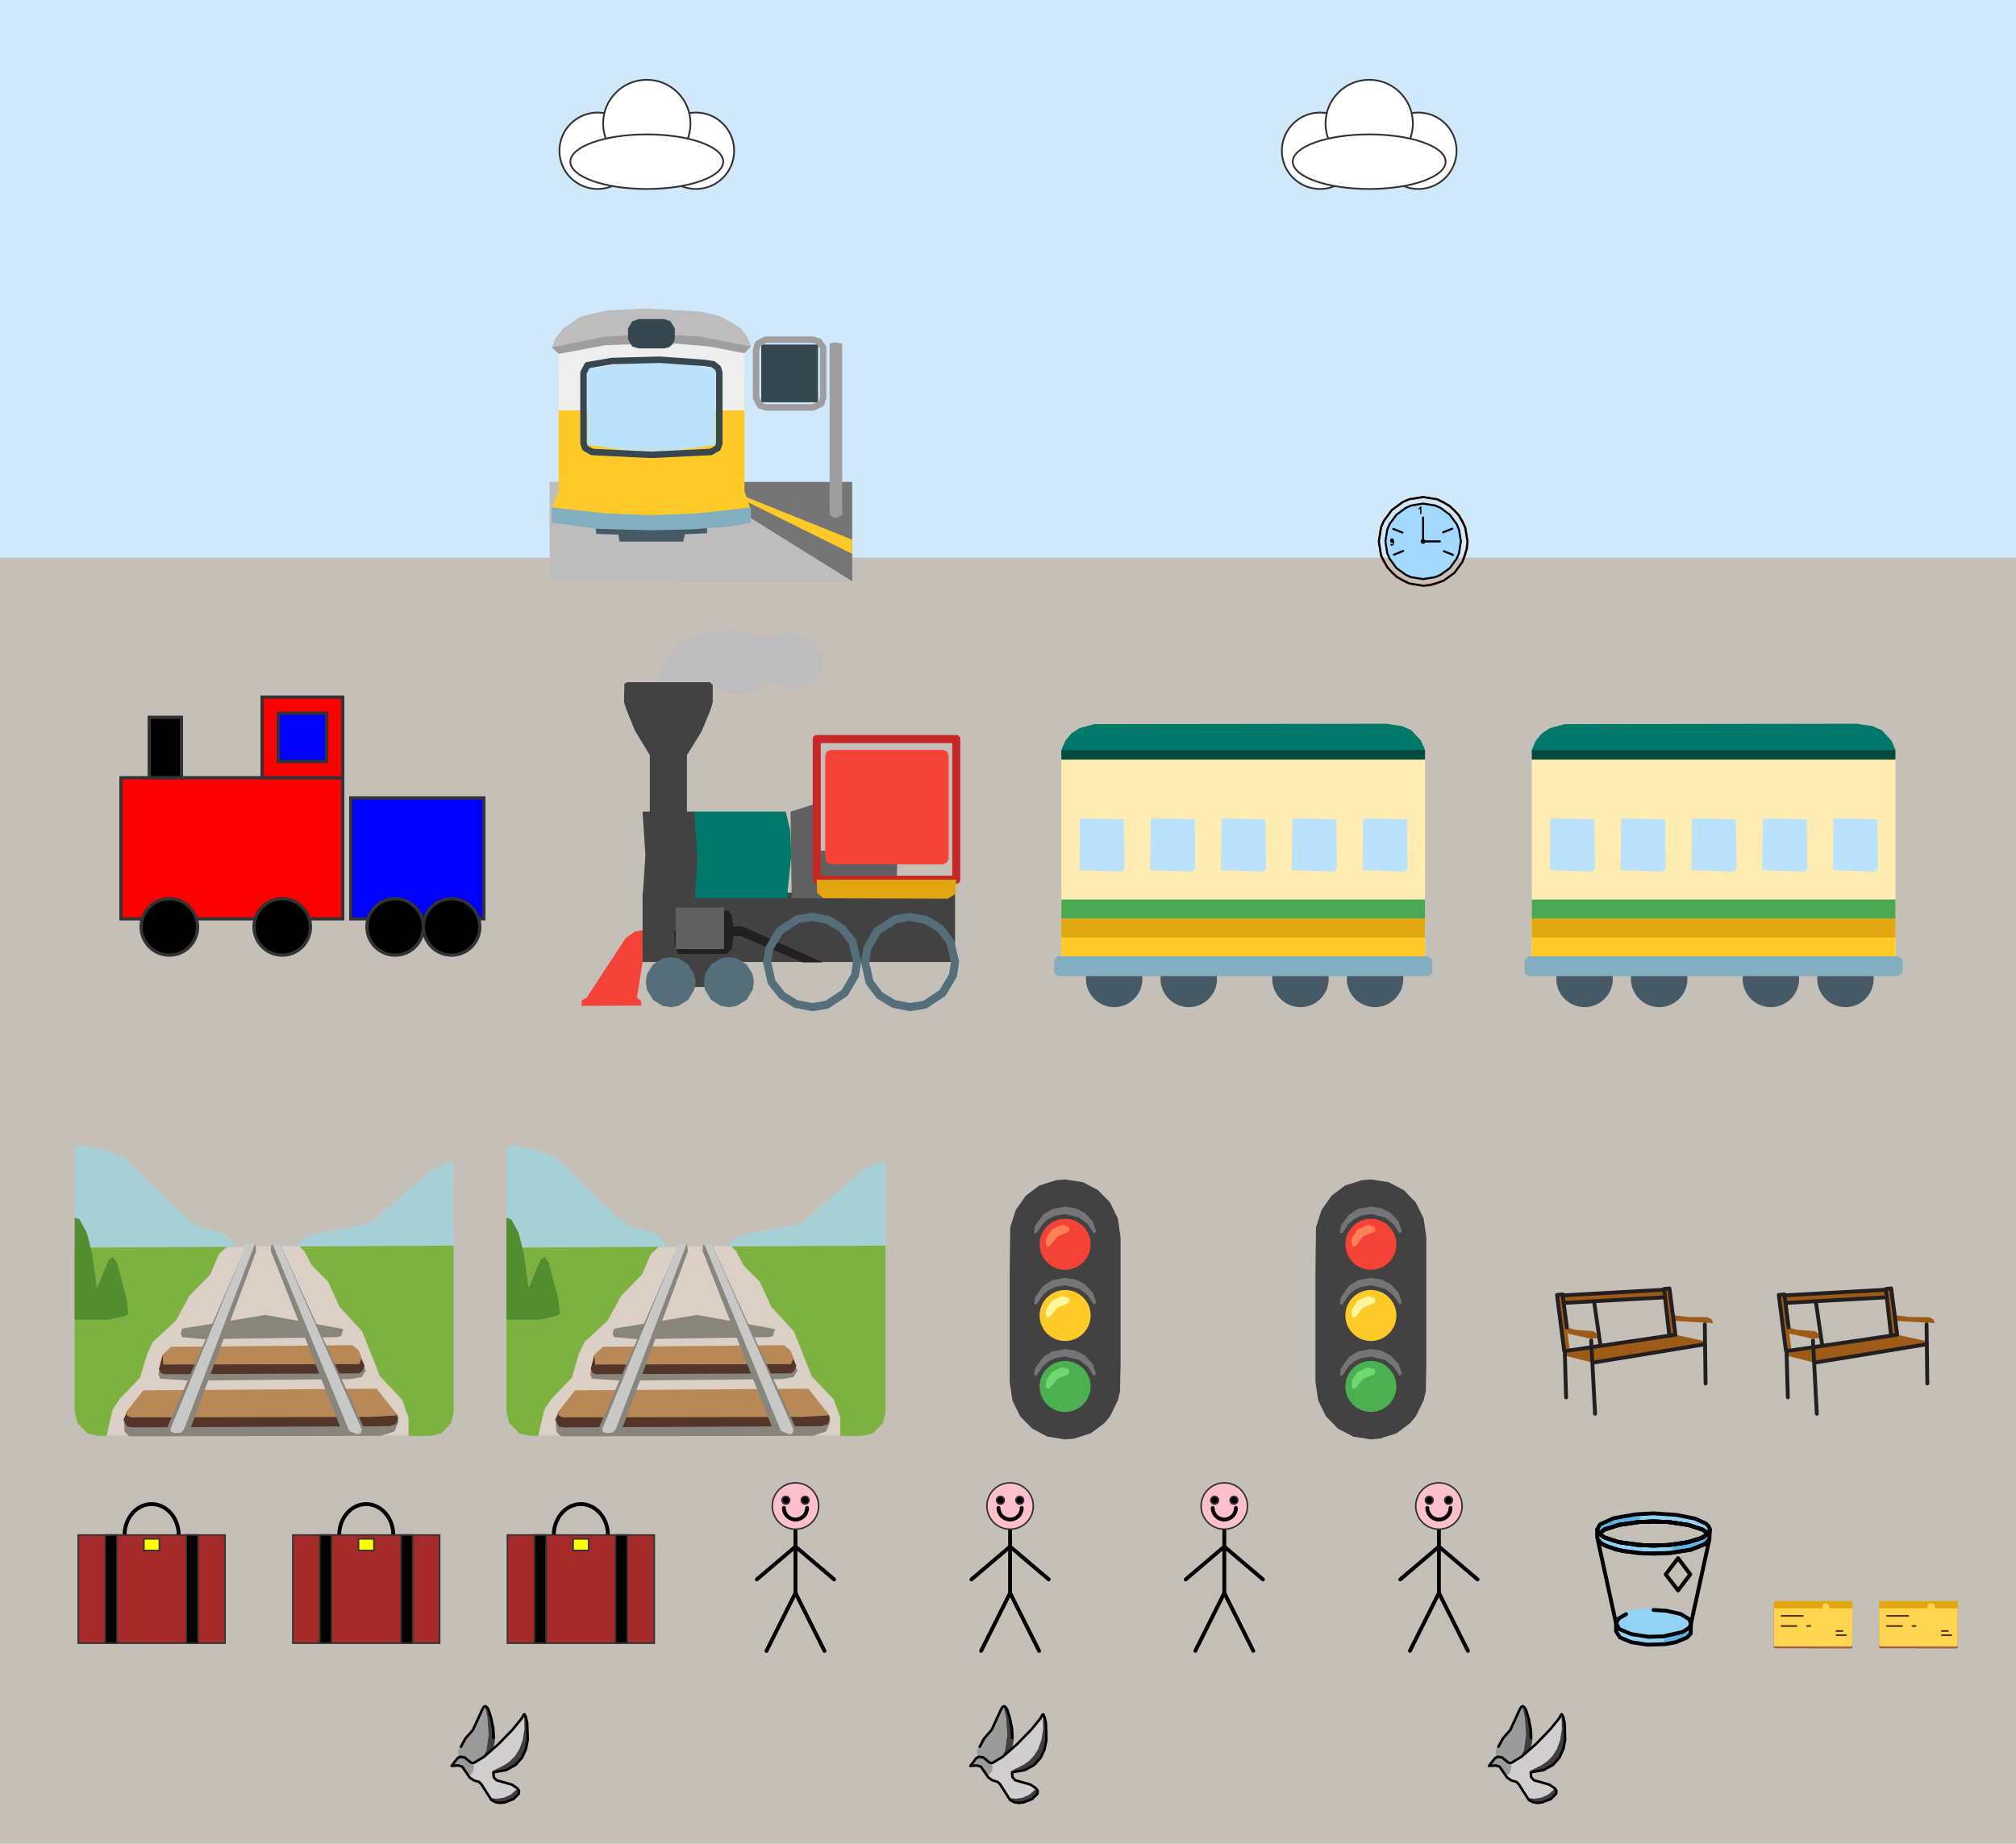
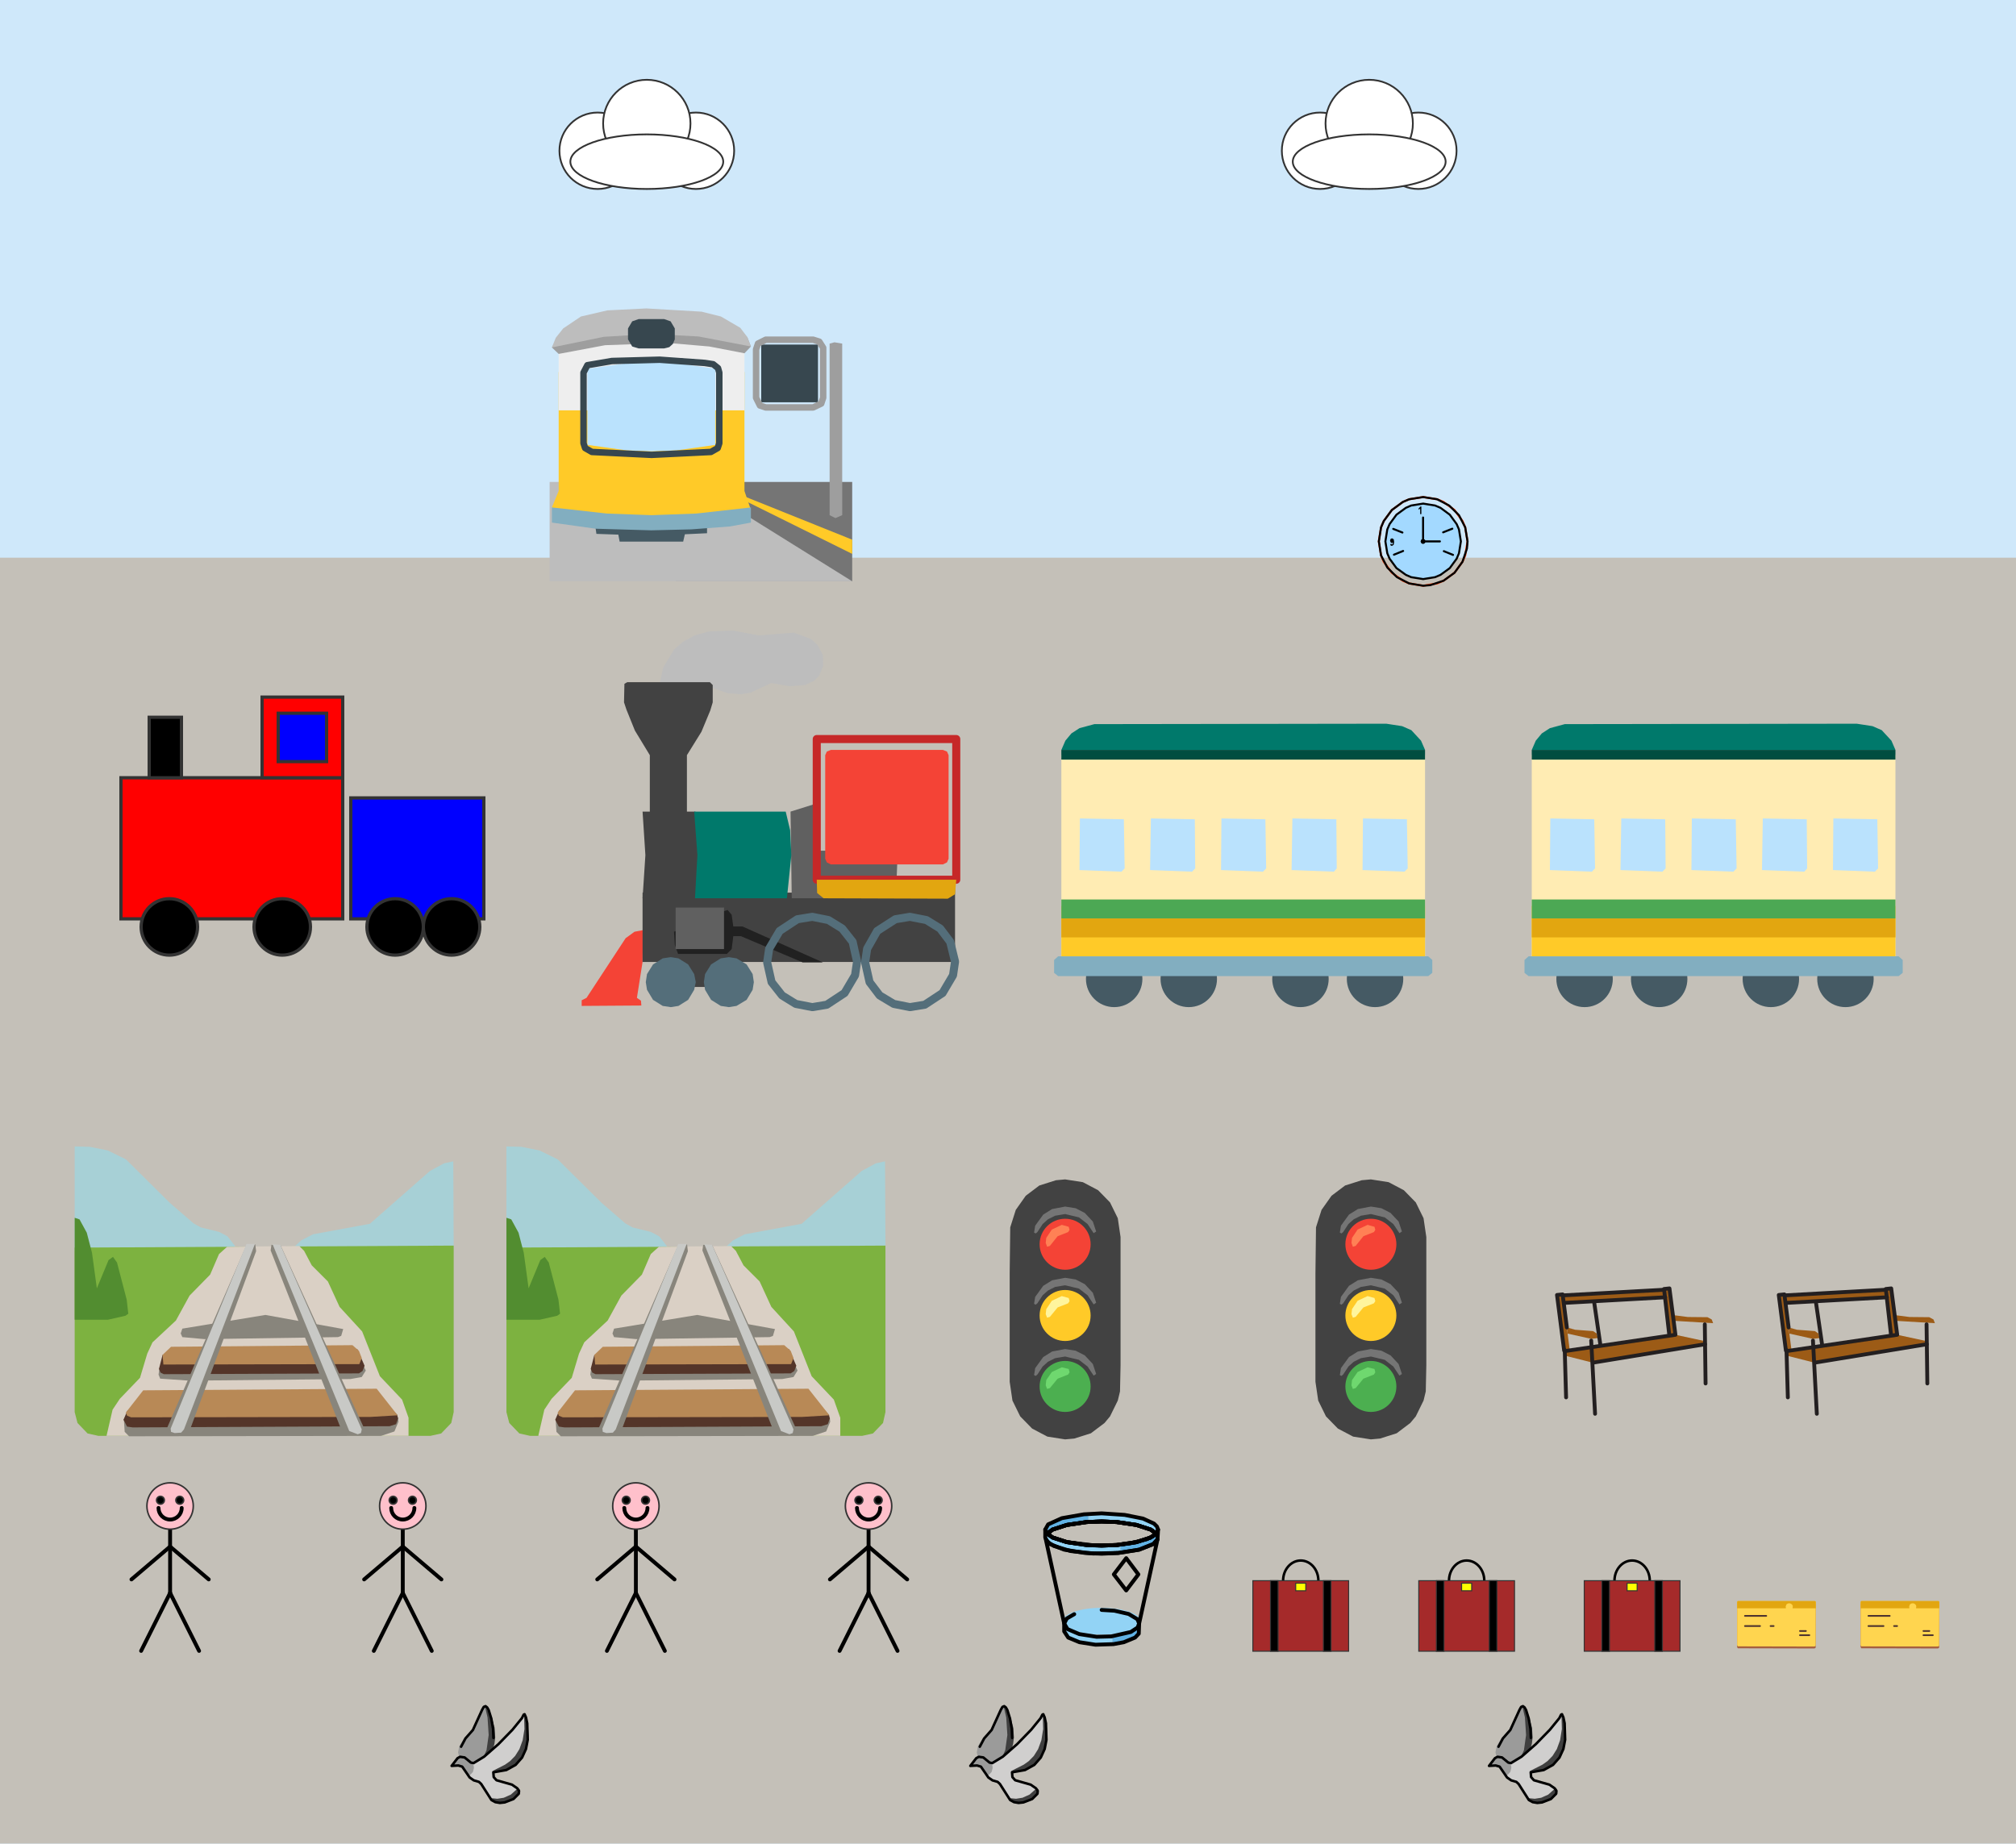
<svg xmlns="http://www.w3.org/2000/svg" viewBox="0 0 480 439" width="480" height="439">
  <rect width="480" height="439" fill="#cfe8fa" />
  <rect y="132.8" width="480" height="306.2" fill="#c4c0b8" />
  <defs>
    <symbol id="o-cloud" viewBox="0 0 100 100">
      <ellipse cx="27.5" cy="57.5" rx="17.5" ry="17.5" fill="white" stroke="#333" stroke-width="0.8" />
      <ellipse cx="72.5" cy="57.5" rx="17.5" ry="17.5" fill="white" stroke="#333" stroke-width="0.8" />
      <ellipse cx="50" cy="45" rx="20" ry="20" fill="white" stroke="#333" stroke-width="0.8" />
      <ellipse cx="50" cy="62.5" rx="35" ry="12.5" fill="white" stroke="#333" stroke-width="0.8" />
    </symbol>
    <symbol id="o-station" viewBox="0 0 100 100">
      <rect x="41.4" y="66.1" width="54.7" height="30.8" fill="#757575" />
      <polygon points="96.1,96.9 2.3,96.9 2.3,66.1 46.7,66.1" fill="#BDBDBD" />
      <polygon points="96.1,88.4 60.8,70.9 60.5,69.7 96.1,84" fill="#FFCA28" />
      <rect x="67.9" y="23.5" width="17.6" height="17.9" fill="#37474F" />
      <polyline points="84,22 69.3,22 66.9,23.2 66.3,25 66.3,40 67.5,42.4 69.3,43 84,43 86.5,41.8 87.1,40 87.1,24.5 85.9,22.6 84,22" fill="none" stroke="#9E9E9E" stroke-width="2" stroke-linecap="round" stroke-linejoin="round" />
      <polygon points="93,76.4 90.9,77.3 89.1,76.4 89.1,23.2 90.6,22.8 93,23.2" fill="#9E9E9E" />
      <polygon points="16.3,78.7 16.8,82.2 34.1,82.8 51.1,82 51.1,78.1" fill="#455A64" />
      <polygon points="21.8,72.9 46.4,72.9 43.7,84.6 24,84.6" fill="#455A64" />
      <polygon points="62.7,68.9 62.7,32.1 62.2,30.3 61.1,29 58.8,28.2 8.9,28.2 7.2,28.7 5.8,29.8 5.1,32.1 5.1,68.9 3,74 9.2,76.4 21.1,78.2 33.8,78.7 46.4,78.2 58.5,76.4 64.5,74.2" fill="#FFCA28" />
      <polygon points="5.1,24.4 5.1,43.9 62.7,43.9 62.7,24.8 35.1,19.2" fill="#EEEEEE" />
      <polygon points="3,24.4 5.1,26.4 19.5,23.7 39,23 51.8,24.1 62.7,26.2 64.7,24.1 63.6,21.3 61.4,18.9 55.5,16.3 45.6,15.4 20.2,15.4 14.4,15.9 9.8,17.4 5.2,20.7" fill="#9E9E9E" />
      <polygon points="3,24.4 19.1,21.1 33.8,20.2 48.5,21 64.7,24.1 63.6,21.2 61.4,18.3 55.4,14.8 49.4,13.3 32.3,12.3 20.2,12.9 12,14.8 6.5,18.5 4.2,21.4" fill="#BDBDBD" />
      <polygon points="64.7,78.7 58.2,79.9 46.2,80.8 33.8,81.1 16.6,80.6 3,78.7 3,74 20.1,75.9 33.9,76.4 47.7,75.9 64.7,74" fill="#82AEC0" />
      <polygon points="29.9,15.6 37.8,15.6 39.8,16.3 41.1,18.5 41.1,21.9 40.5,23.3 39.4,24.3 37.8,24.7 29.9,24.7 27.9,24.1 26.6,21.9 26.6,18.5 27.9,16.3" fill="#37474F" />
      <polygon points="14,31 26.1,29.3 33.9,29 41.7,29.3 53.7,31 53.7,54.6 41.7,56.3 33.9,56.6 26.1,56.3 14,54.6" fill="#BAE2FD" />
      <polyline points="33.9,57.7 15.4,56.8 13.3,55.6 12.8,54.1 12.8,32.2 14,29.9 21.6,28.6 36.4,28.2 50.4,29.2 53,29.6 54.5,30.8 54.9,32.2 54.9,54.1 54.4,55.6 52.3,56.8 33.9,57.7" fill="none" stroke="#37474F" stroke-width="2" stroke-linecap="round" stroke-linejoin="round" />
    </symbol>
    <symbol id="o-clock" viewBox="0 0 100 100">
      <polygon points="80.4,47.2 82.1,48.4 82.1,49.7 81.3,50.7 82.5,52.5 81.9,54.2 80.4,54.9 79.1,54.3 78.4,52.7 79.5,52.6 80.4,53.7 81.2,53 81,51.5 79.9,51.3 80.9,48.6 80,48.5 79.6,49.4 78.5,49.2 79.1,47.7" fill="#000000" />
      <polyline points="49.8,6.5 63.7,8.7 70,11.4 80.9,19.4 88.8,30.3 91.5,36.6 93.8,50.5 91.5,64.4 88.8,70.7 80.9,81.6 70,89.5 63.7,92.2 49.8,94.5 35.9,92.2 29.6,89.5 18.7,81.6 10.7,70.7 8,64.4 5.8,50.5 8,36.6 10.7,30.3 18.7,19.4 29.6,11.4 35.9,8.7 49.8,6.5" fill="none" stroke="#F73900" stroke-width="2" stroke-linecap="round" stroke-linejoin="round" />
      <polygon points="50.4,16.4 52.2,15.9 53.5,16.9 53.5,19.2 51.4,22.1 53.8,22.1 53.8,23.4 49.6,23.4 52.6,18.3 51.9,17.1 50.9,18.3 49.8,18.1" fill="#000000" />
      <polygon points="50.1,84.8 48.5,83.8 48,81 48.5,78.3 50.2,77.2 51.5,77.7 52,79 50.8,79.2 49.9,78.4 49.2,80.5 51.1,80.1 52.1,82.3 51.5,84.2" fill="#000000" />
      <polygon points="49.8,13 55.8,13.5 61.6,14.9 67,17.2 71.9,20.3 76.2,24 80,28.4 83,33.3 85.3,38.6 86.7,44.4 87.2,50.5 86.7,56.5 85.3,62.3 83,67.7 80,72.6 76.2,77 71.9,80.7 67,83.7 61.6,86 55.8,87.4 49.8,87.9 43.7,87.4 37.9,86 32.6,83.7 27.7,80.7 23.3,77 19.6,72.6 16.5,67.7 14.2,62.3 12.8,56.5 12.3,50.5 12.8,44.4 14.2,38.6 16.5,33.3 19.6,28.4 23.3,24 27.7,20.3 32.6,17.2 37.9,14.9 43.7,13.5" fill="#A3D9FF" />
      <polygon points="49.7,48 51.5,48.7 52.3,50.5 51.5,52.3 49.7,53.1 47.9,52.3 47.2,50.5 47.9,48.7" fill="#000000" />
      <polygon points="48,15.9 48,23.4 46.8,23.4 46.8,18 45.3,19.1 45.3,17.8 47.1,15.9" fill="#000000" />
      <polygon points="18.8,55 17.6,54.6 17,53.2 18.2,53 19.1,53.8 19.8,51.7 17.9,52.1 16.9,49.9 17.5,48 18.9,47.4 20.6,48.4 21,51.1 20.5,53.9" fill="#000000" />
      <polyline points="87.2,50.5 85.3,62.3 83,67.7 76.2,77 67,83.7 61.6,86 49.8,87.9 37.9,86 32.6,83.7 23.3,77 16.5,67.7 14.2,62.3 12.3,50.5 14.2,38.6 16.5,33.3 23.3,24 32.6,17.2 37.9,14.9 49.8,13 61.6,14.9 67,17.2 76.2,24 83,33.3 85.3,38.6 87.2,50.5" fill="none" stroke="#000000" stroke-width="2" stroke-linecap="round" stroke-linejoin="round" />
      <polyline points="49.8,6.5 63.7,8.7 75.7,15 85.3,24.5 91.5,36.6 93.8,50.5 93.2,57.6 88.8,70.7 80.9,81.6 70,89.5 56.9,93.9 49.8,94.5 35.9,92.2 23.8,86 14.3,76.5 8,64.4 5.8,50.5 8,36.6 10.7,30.3 18.7,19.4 29.6,11.4 35.9,8.7 49.8,6.5" fill="none" stroke="#000000" stroke-width="2" stroke-linecap="round" stroke-linejoin="round" />
      <polyline points="20.1,38.1 29.2,41.7" fill="none" stroke="#000000" stroke-width="2" stroke-linecap="round" stroke-linejoin="round" />
      <polyline points="78.7,37.9 69.6,41.5" fill="none" stroke="#000000" stroke-width="2" stroke-linecap="round" stroke-linejoin="round" />
      <polyline points="20.8,63.7 29.9,60" fill="none" stroke="#000000" stroke-width="2" stroke-linecap="round" stroke-linejoin="round" />
      <polyline points="79.4,63.9 70.3,60.2" fill="none" stroke="#000000" stroke-width="2" stroke-linecap="round" stroke-linejoin="round" />
      <polyline points="49.7,26.8 49.7,49.4" fill="none" stroke="#000000" stroke-width="2" stroke-linecap="round" stroke-linejoin="round" />
      <polyline points="66.4,50.5 49.6,50.5" fill="none" stroke="#000000" stroke-width="2" stroke-linecap="round" stroke-linejoin="round" />
    </symbol>
    <symbol id="o-train" viewBox="0 0 100 100">
      <rect x="5" y="40" width="55" height="35" fill="red" stroke="#333" stroke-width="0.8" />
      <rect x="40" y="20" width="20" height="20" fill="red" stroke="#333" stroke-width="0.8" />
      <rect x="12" y="25" width="8" height="15" fill="black" stroke="#333" stroke-width="0.8" />
      <rect x="62" y="45" width="33" height="30" fill="blue" stroke="#333" stroke-width="0.8" />
      <rect x="44" y="24" width="12" height="12" fill="blue" stroke="#333" stroke-width="0.8" />
      <ellipse cx="17" cy="77" rx="7" ry="7" fill="black" stroke="#333" stroke-width="0.8" />
      <ellipse cx="45" cy="77" rx="7" ry="7" fill="black" stroke="#333" stroke-width="0.8" />
      <ellipse cx="73" cy="77" rx="7" ry="7" fill="black" stroke="#333" stroke-width="0.8" />
      <ellipse cx="87" cy="77" rx="7" ry="7" fill="black" stroke="#333" stroke-width="0.8" />
    </symbol>
    <symbol id="o-locomotive" viewBox="0 0 100 100">
      <polygon points="17.8,77.8 15.7,78.2 13.5,79.8 3.8,94.6 2.6,95.2 2.6,96.6 17.4,96.5 17.3,95.3 16.3,94.6 17.7,85.7" fill="#F44336" />
      <polygon points="33.9,17.3 38.7,19 42.1,19.3 44.5,18.9 49.6,16.5 54.1,17.3 58,17 60.3,15.9 61.5,14.7 62.5,12.2 62.4,9.5 61.1,7.1 59.5,5.6 55.2,4 46.5,4.7 40.2,3.5 34.2,3.7 30.6,4.7 27.7,6.3 25.5,8.2 22.8,12.7 21.8,17.3 22.3,21.7 28.2,18.3" fill="#BDBDBD" />
      <polygon points="35.1,17 34.4,16.3 13.9,16.3 13.2,16.7 13.1,21.3 13.7,23.1 15.8,28.3 19.5,34.4 19.5,49.7 28.7,49.7 28.7,34.4 32.3,28.6 34.5,23.3 35.1,21.3" fill="#424242" />
      <polygon points="95.2,66.8 90.6,68.5 17.7,68.5 17.7,85.7 25.9,85.7 25.9,91.9 37.8,91.9 37.8,85.7 95.2,85.7" fill="#424242" />
      <polygon points="31.1,69.9 17.7,69.9 18.4,59.2 17.7,48.4 30.8,48.4 31.5,56.8" fill="#424242" />
      <polygon points="42.5,76.9 40.2,76.9 39.8,74 38.8,72.8 35.4,73.9 25.5,78.2 25.7,81.5 26.5,83.7 38.6,83.7 39.8,82.5 40.2,79.3 42.1,79.3 57.4,85.8 62.4,85.8" fill="#212121" />
      <polygon points="80.5,69.9 54.7,69.9 54.4,48.4 61.1,46.3 60.9,58.1 81,58.1" fill="#606060" />
      <polygon points="30.7,69.9 53.5,69.9 54.6,59.2 54.3,53 53.2,48.4 30.5,48.4 31.3,59.2" fill="#00796B" />
      <polygon points="39.1,84.5 37.1,84.8 34.7,86.3 33.2,88.7 32.9,90.7 33.2,92.6 34.7,95.1 37.1,96.6 39.1,96.9 41,96.6 43.5,95.1 45,92.6 45.3,90.7 45,88.7 43.5,86.3 41,84.8" fill="#546E7A" />
      <polygon points="24.7,84.5 22.7,84.8 20.3,86.3 18.8,88.7 18.5,90.7 18.8,92.6 20.3,95.1 22.7,96.6 24.7,96.9 26.6,96.6 29,95.1 30.5,92.6 30.9,90.7 30.5,88.7 29,86.3 26.6,84.8" fill="#546E7A" />
      <polyline points="60.9,30.4 60.9,65.3 95.5,65.3 95.5,30.4 60.9,30.4" fill="none" stroke="#C62828" stroke-width="2" stroke-linecap="round" stroke-linejoin="round" />
      <polygon points="63,34.4 63,60.1 63.4,61 64.4,61.5 92.2,61.5 93.2,61 93.6,60.1 93.6,34.4 93.2,33.5 92.2,33.1 64.4,33.1 63.4,33.5" fill="#F44336" />
      <polyline points="84,74.5 80.4,75.1 75.9,78 73.4,82.4 72.9,85.8 74,90.7 76.5,94 80,96.1 84,96.9 87.7,96.3 92.1,93.4 94.7,89 95.2,85.6 94,80.7 91.5,77.4 88.1,75.3 84,74.5" fill="none" stroke="#546E7A" stroke-width="2" stroke-linecap="round" stroke-linejoin="round" />
      <polyline points="59.8,74.5 56.1,75.1 51.7,78 49.1,82.4 48.6,85.8 49.7,90.7 52.3,94 55.7,96.1 59.8,96.9 63.4,96.3 67.8,93.4 70.4,89 70.9,85.6 69.8,80.7 67.2,77.4 63.8,75.3 59.8,74.5" fill="none" stroke="#546E7A" stroke-width="2" stroke-linecap="round" stroke-linejoin="round" />
      <polygon points="93.4,70 62.6,69.9 61,68.6 60.9,65.3 95.5,65.3 95.2,68.9" fill="#E2A610" />
      <rect x="25.9" y="72.2" width="12" height="10.3" fill="#606060" />
    </symbol>
    <symbol id="o-railway_car" viewBox="0 0 100 100">
      <ellipse cx="18" cy="89.9" rx="7" ry="7" fill="#455A64" />
      <ellipse cx="36.5" cy="89.9" rx="7" ry="7" fill="#455A64" />
      <ellipse cx="64.2" cy="89.9" rx="7" ry="7" fill="#455A64" />
      <ellipse cx="82.7" cy="89.9" rx="7" ry="7" fill="#455A64" />
      <rect x="4.9" y="34.3" width="90.2" height="50.7" fill="#FFECB3" />
      <rect x="4.9" y="71.8" width="90.2" height="12.5" fill="#FFCA28" />
      <polygon points="4.9,33.1 95.1,33.1 94.1,30.8 91.7,28.2 89.4,27.2 85.5,26.6 13.1,26.7 9.4,27.7 7.4,29 5.9,30.8" fill="#00796B" />
      <rect x="4.9" y="33.1" width="90.2" height="2.4" fill="#004D40" />
      <polygon points="95.9,89.2 4.1,89.2 3.1,88.4 3.1,85.2 4.1,84.3 95.9,84.3 96.9,85.2 96.9,88.4" fill="#82AEC0" />
      <rect x="4.9" y="74.9" width="90.2" height="4.7" fill="#E2A610" />
      <rect x="4.9" y="70.2" width="90.2" height="4.7" fill="#4CA854" />
      <polygon points="19.8,63.3 9.4,62.9 9.5,50.1 20.4,50.3 20.6,62.5" fill="#BAE2FD" />
      <polygon points="37.3,63.3 26.9,62.9 27.1,50.1 38,50.3 38.1,62.5" fill="#BAE2FD" />
      <polygon points="54.9,63.3 44.5,62.9 44.6,50.1 55.5,50.3 55.7,62.5" fill="#BAE2FD" />
      <polygon points="72.5,63.3 62,62.9 62.2,50.1 73.1,50.3 73.2,62.5" fill="#BAE2FD" />
      <polygon points="90,63.3 79.6,62.9 79.7,50.1 90.6,50.3 90.8,62.5" fill="#BAE2FD" />
    </symbol>
    <symbol id="o-railway_track" viewBox="0 0 100 100">
      <polygon points="3,51.1 3,25.2 6.7,25.3 11.2,26.2 15.7,28.4 26.6,39.2 32.5,44.3 34.3,45.3 38.8,46.4 40.9,47.5 42.7,49.8 44.1,55.7 4.8,53.2" fill="#A7D0D6" />
      <polygon points="97,50.5 96.9,28.9 94.6,29.4 91.1,31.3 76.2,44.4 62.1,47 59.2,48.5 56.9,50.6 67.6,53.6" fill="#A7D0D6" />
      <polygon points="97,49.8 97,91.1 96.4,93.8 93.9,96.4 91.2,97 8.9,97 6.2,96.4 3.7,93.8 3,91.1 3,50.3" fill="#7DB240" />
      <polygon points="3,42.9 3,68.2 11.2,68.2 15.6,67.2 16.3,66.7 15.9,63.2 13.5,54 12.5,52.6 11.4,53.4 8.5,60.4 7.3,51.6 6,46.6 4.2,43.3" fill="#528D30" />
      <polygon points="40.8,50.1 58.7,49.9 59.9,51.1 61.8,54.7 65.8,58.7 68.7,65 74.3,71.1 78.7,82.2 84.2,88 85.8,92.5 85.8,97 10.9,97 12.4,90.5 14.2,87.8 19.2,82.6 21,76.6 22.3,73.8 28.1,68.4 31.5,62.2 36.6,57 38.8,51.9" fill="#DAD0C5" />
      <polygon points="29.7,70.4 29.3,71.6 29.7,72.5 35.2,73 68.3,72.5 69.1,72.2 69.6,70.5 50.3,67" fill="#88857C" />
      <polygon points="24.1,79.8 23.8,81.8 24.2,82.8 31.4,83.3 71.4,82.9 74.2,82.4 75.2,80.8 74.7,79.7 72.4,78.5 35,77.8" fill="#88857C" />
      <polygon points="19.4,91.6 15.2,92.9 15.4,96 16.5,97.1 79,97 82.3,95.9 83.3,93.5 83.2,92.4 47.3,88.1" fill="#88857C" />
      <polygon points="24.8,76.9 23.9,80.4 24.3,81.3 25.1,81.7 73.5,81.5 74.4,80.9 74.9,79.6 73.1,75.5" fill="#543529" />
      <polygon points="77.3,88.8 81.6,90.3 83,91.8 83.2,92.7 82.7,94.1 81.1,94.6 17.4,94.9 16,94.7 15.1,93 16.1,90.7 23.4,88.8" fill="#543529" />
      <polygon points="20,85.7 15.7,91.2 16,92 17,92.4 76.3,92.3 83.1,91.9 77.9,85.3" fill="#B88956" />
      <polygon points="26.9,74.9 24.8,76.9 25,79.3 73.6,79.2 74.2,77.7 73.5,75.9 71.9,74.5" fill="#B88956" />
      <polygon points="48,51.2 31.1,96.8 27.3,96.7 25.8,95.3 45.5,49.9 47.8,49.5" fill="#88857C" />
      <polygon points="69.1,95.4 51.6,51 51.8,49.6 54.1,49.8 75.6,96.9 68.9,96.8" fill="#88857C" />
      <polygon points="26.8,95.2 45.6,49.4 47.7,49.4 30.1,95.4 29.4,96.2 27.8,96.3 26.9,96" fill="#C8C9C6" />
      <polygon points="71.1,95.8 52.1,49.5 54,49.6 74.2,95.4 74,96.3 73.2,96.6" fill="#C8C9C6" />
    </symbol>
    <symbol id="o-vertical_traffic_light" viewBox="0 0 100 100">
      <polygon points="50,3.1 46.7,3.4 40.7,5.3 35.8,9 32.2,14.1 30.2,20.4 30,37 30,76.1 31,82.9 33.8,88.6 38.1,93 43.6,95.9 50,96.9 53.3,96.6 59.3,94.7 64.2,91 66.2,88.6 69,82.9 69.8,79.6 70,70.2 70,23.9 69,17.1 66.2,11.4 61.9,7 56.4,4.1" fill="#424242" />
      <ellipse cx="50" cy="26.5" rx="9.2" ry="9.2" fill="#F44336" />
      <polygon points="43.5,27.4 43,26 43.2,24.2 45.2,21.2 48.8,19.5 51.3,20.2 51.6,21.3 51.1,22.1 47.3,23.6 44.5,27.1" fill="#FF8155" />
      <polygon points="40,22.1 39.4,22.6 38.8,22.3 39.2,19.8 42.1,15.8 45.3,13.8 50,12.9 53.8,13.5 57.1,15.2 60,18.3 61.2,21.9 60.3,22.5 58.1,19.2 55,16.8 50,15.6 46.4,16.2 43.8,17.5 41.9,19.2" fill="#757575" />
      <ellipse cx="50" cy="77.8" rx="9.2" ry="9.2" fill="#4CAF50" />
      <polygon points="43.5,78.7 43,77.4 43.2,75.5 45.2,72.6 48.8,70.9 51.3,71.5 51.6,72.7 51.1,73.5 47.3,75 44.5,78.4" fill="#6FD86F" />
      <polygon points="40,73.5 39.4,74 38.8,73.7 39.2,71.2 42.1,67.2 45.3,65.2 50,64.3 53.8,64.9 57.1,66.6 60,69.7 61.2,73.3 60.3,73.9 58.1,70.6 55,68.2 50,67 46.4,67.6 43.8,68.9 41.9,70.6" fill="#757575" />
      <ellipse cx="50" cy="52.2" rx="9.2" ry="9.2" fill="#FFCA28" />
      <polygon points="43.5,53 43,51.7 43.2,49.9 45.2,46.9 48.8,45.2 51.3,45.9 51.6,47 51.1,47.8 47.3,49.3 44.5,52.7" fill="#FFF59D" />
      <polygon points="40,47.8 39.4,48.3 38.8,48 39.2,45.5 42.1,41.5 45.3,39.5 50,38.6 53.8,39.2 57.1,40.9 60,44 61.2,47.6 60.3,48.2 58.1,44.9 55,42.5 50,41.3 46.4,41.9 43.8,43.2 41.9,44.9" fill="#757575" />
    </symbol>
    <symbol id="o-bench" viewBox="0 0 100 100">
      <polygon points="47.2,23 13,24.9 12.5,21 65.1,18.1 65.5,22" fill="#9C5B16" />
      <polygon points="30.7,43.1 27.3,43.5 15.1,40.8 14.7,37.6 19,38.8 28.3,39.5 30.1,40.7" fill="#9C5B16" />
      <polygon points="90.4,35.4 70.6,34.2 70.3,31.3 77.3,32.2 87.5,32.3 89.7,33.5" fill="#9C5B16" />
      <polygon points="86.2,44.7 86.2,46.3 27.9,55.8 27.5,47.8 70.9,41.4" fill="#9C5B16" />
      <polygon points="65.5,22 65,17.7 67.8,17.4 70.9,41.4 67.8,41.8" fill="#9C5B16" />
      <polygon points="27.9,55.8 13.7,52.2 13.6,49.8 27.5,47.8" fill="#9C5B16" />
      <polygon points="13.6,49.6 9.6,20.8 12.5,20.5 16.2,49.5" fill="#9C5B16" />
      <polyline points="12.8,21 64.9,18.1" fill="none" stroke="#231F20" stroke-width="2" stroke-linecap="round" stroke-linejoin="round" />
      <polyline points="13.4,24.9 65.6,22" fill="none" stroke="#231F20" stroke-width="2" stroke-linecap="round" stroke-linejoin="round" />
      <polyline points="13.6,49.3 14.3,73.8" fill="none" stroke="#231F20" stroke-width="2" stroke-linecap="round" stroke-linejoin="round" />
      <polyline points="14.7,37.6 12.5,20.5 9.6,20.8 13.3,49.6" fill="none" stroke="#231F20" stroke-width="2" stroke-linecap="round" stroke-linejoin="round" />
      <polyline points="86.1,36 86.5,66.6" fill="none" stroke="#231F20" stroke-width="2" stroke-linecap="round" stroke-linejoin="round" />
      <polyline points="27.3,44.4 29.3,82.3" fill="none" stroke="#231F20" stroke-width="2" stroke-linecap="round" stroke-linejoin="round" />
      <polyline points="28.4,55.8 86.2,46.3" fill="none" stroke="#231F20" stroke-width="2" stroke-linecap="round" stroke-linejoin="round" />
      <polyline points="14,49.8 70.9,41.4 67.8,17.4 65,17.7 67.7,41.4" fill="none" stroke="#231F20" stroke-width="2" stroke-linecap="round" stroke-linejoin="round" />
      <polyline points="28.8,24.3 32,46.3" fill="none" stroke="#231F20" stroke-width="2" stroke-linecap="round" stroke-linejoin="round" />
    </symbol>
-     <symbol id="o-suitcase" viewBox="0 0 100 100">
-       <path d="M36 32 A14 16 0 0 1 64 32" fill="none" stroke="black" stroke-width="2" stroke-linecap="round" stroke-linejoin="round" />
-       <rect x="12" y="32" width="76" height="56" fill="brown" stroke="#333" stroke-width="0.8" />
-       <rect x="26" y="32" width="6" height="56" fill="black" stroke="#333" stroke-width="0.8" />
-       <rect x="68" y="32" width="6" height="56" fill="black" stroke="#333" stroke-width="0.8" />
-       <rect x="46" y="34" width="8" height="6" fill="yellow" stroke="#333" stroke-width="0.8" />
-     </symbol>
    <symbol id="o-person" viewBox="0 0 100 100">
      <polyline points="50,29 50,62" fill="none" stroke="black" stroke-width="2" stroke-linecap="round" stroke-linejoin="round" />
      <polyline points="50,38 30,55" fill="none" stroke="black" stroke-width="2" stroke-linecap="round" stroke-linejoin="round" />
      <polyline points="50,38 70,55" fill="none" stroke="black" stroke-width="2" stroke-linecap="round" stroke-linejoin="round" />
      <polyline points="50,62 35,92" fill="none" stroke="black" stroke-width="2" stroke-linecap="round" stroke-linejoin="round" />
      <polyline points="50,62 65,92" fill="none" stroke="black" stroke-width="2" stroke-linecap="round" stroke-linejoin="round" />
      <ellipse cx="50" cy="17" rx="12" ry="12" fill="pink" stroke="#333" stroke-width="0.8" />
      <ellipse cx="45" cy="14" rx="2" ry="2" fill="black" stroke="#333" stroke-width="0.8" />
      <ellipse cx="55" cy="14" rx="2" ry="2" fill="black" stroke="#333" stroke-width="0.8" />
      <path d="M44 18 A6 6 0 0 0 56 18" fill="none" stroke="black" stroke-width="2" stroke-linecap="round" stroke-linejoin="round" />
    </symbol>
    <symbol id="o-trash_bin" viewBox="0 0 100 100">
      <polygon points="79.2,29.2 78.3,31.3 73.3,28.3 64.9,26.2 54,25.1 43.1,25.2 43.1,21.1 56.3,21 67.5,22.5 76,25.4 78.6,27.6" fill="#92D3F5" />
      <polygon points="59.7,37 59.7,41.2 45.6,41.6 33.9,40.3 25.3,37.7 21.9,35.6 20.8,33.3 20.8,29.2 21.8,31.3 24.6,33.3 32,35.7 46,37.4" fill="#92D3F5" />
      <polygon points="55.6,84.4 55.6,88.6 46.8,88.8 38.5,87.5 34.3,86 31.5,84.1 30.6,81.9 30.6,77.8 32.3,80.7 38.4,83.3 47.4,84.7" fill="#92D3F5" />
      <ellipse cx="50" cy="76.65" rx="20.1" ry="6.95" fill="#92D3F5" />
      <polygon points="43.1,21.1 43.1,25.2 29.5,27.4 24,29.6 21.8,31.3 21.1,30.2 21.1,28 21.9,26.9 25,24.9 32.6,22.5" fill="#61B2E4" />
      <polygon points="79.2,29.2 78.9,34.3 76.1,37 68.1,39.9 59.7,41.2 59.7,37 73.3,34.2 77.4,32" fill="#61B2E4" />
      <polygon points="69.4,79.2 69.3,82.9 66.9,85.4 62.1,87.4 55.6,88.6 55.6,84.4 63.6,82.7" fill="#61B2E4" />
      <polygon points="68.6,79.9 63.6,82.7 55.6,84.4 55.6,79.2 69.1,79.2" fill="#92D3F5" />
      <polyline points="78.3,31.3 75.4,33.3 68,35.7 57.8,37.2 50,37.5 42.2,37.2 32,35.7 24.6,33.3 21.8,31.3 24.6,29.2 32,26.8 42.2,25.3 50,25 57.8,25.3 68,26.8 75.4,29.2 78.3,31.3" fill="none" stroke="#000000" stroke-width="2" stroke-linecap="round" stroke-linejoin="round" />
      <polyline points="79.2,29.2 78.3,31.3 75.4,29.2 68,26.8 57.8,25.3 50,25 42.2,25.3 32,26.8 24.6,29.2 21.8,31.3 20.8,29.2 22.3,26.5 29.4,23.3 40.8,21.3 50,20.8 61.9,21.6 71.4,23.5 77.1,26.1 78.6,27.6 79.2,29.2" fill="none" stroke="#000000" stroke-width="2" stroke-linecap="round" stroke-linejoin="round" />
      <polyline points="78.3,31.3 75.4,33.3 68,35.7 57.8,37.2 50,37.5 42.2,37.2 32,35.7 24.6,33.3 21.8,31.3 24.6,29.2 32,26.8 42.2,25.3 50,25 57.8,25.3 68,26.8 75.4,29.2 78.3,31.3" fill="none" stroke="#000000" stroke-width="2" stroke-linecap="round" stroke-linejoin="round" />
      <polyline points="78.3,31.3 75.4,33.3 68,35.7 57.8,37.2 50,37.5 42.2,37.2 32,35.7 24.6,33.3 21.8,31.3 24.6,29.2 32,26.8 42.2,25.3 50,25 57.8,25.3 68,26.8 75.4,29.2 78.3,31.3" fill="none" stroke="#000000" stroke-width="2" stroke-linecap="round" stroke-linejoin="round" />
      <polyline points="79.2,29.2 78.9,34.3 76.7,36.7 69.4,39.6 58.6,41.3 45.6,41.6 33.9,40.3 25.3,37.7 21.9,35.6 20.8,33.3 20.8,29.2 21.8,31.3 24.6,33.3 32,35.7 46,37.4 57.8,37.2 64.9,36.3 73.3,34.2 77,32.3 78.6,30.8 79.2,29.2" fill="none" stroke="#000000" stroke-width="2" stroke-linecap="round" stroke-linejoin="round" />
      <polyline points="69.4,77.8 69.2,83.1 67.3,85.1 61.5,87.5 56.1,88.5 46.8,88.8 38.5,87.5 32.7,85.1 30.6,81.9 30.6,77.8 32.3,80.7 38.4,83.3 47.4,84.7 55,84.5 65.1,82.2 68.6,79.9 69.4,77.8" fill="none" stroke="#000000" stroke-width="2" stroke-linecap="round" stroke-linejoin="round" />
      <polyline points="35.8,73 32,75.2 30.6,77.8 21.1,34.3 23.3,36.7 30.6,39.6 41.4,41.3 50,41.7 58.6,41.3 69.4,39.6 76.7,36.7 78.9,34.3 69.4,77.8 68.5,75.6 64,72.9 56.6,71.2 50,70.8" fill="none" stroke="#000000" stroke-width="2" stroke-linecap="round" stroke-linejoin="round" />
      <polyline points="69,52.4 62.7,60.7 56.3,52.4 62.7,44 69,52.4" fill="none" stroke="#000000" stroke-width="2" stroke-linecap="round" stroke-linejoin="round" />
    </symbol>
+     <symbol id="o-suitcase" viewBox="0 0 100 100">
+       <path d="M36 32 A14 16 0 0 1 64 32" fill="none" stroke="black" stroke-width="2" stroke-linecap="round" stroke-linejoin="round" />
+       <rect x="12" y="32" width="76" height="56" fill="brown" stroke="#333" stroke-width="0.8" />
+       <rect x="26" y="32" width="6" height="56" fill="black" stroke="#333" stroke-width="0.8" />
+       <rect x="68" y="32" width="6" height="56" fill="black" stroke="#333" stroke-width="0.8" />
+       <rect x="46" y="34" width="8" height="6" fill="yellow" stroke="#333" stroke-width="0.8" />
+     </symbol>
    <symbol id="o-ticket" viewBox="0 0 100 100">
      <polygon points="2.5,26.1 2.5,77.1 3.3,78.5 94.6,78.7 96,77.9 96.2,26.1 95.4,24.7 4,24.6 2.9,25" fill="#A65F3E" />
      <polygon points="2.5,23.8 2.5,74.8 3.3,76.2 94.6,76.4 96,75.5 96.2,23.8 95.4,22.4 4,22.2 2.9,22.7" fill="#FFD54F" />
      <polyline points="11.8,39.9 37.2,39.9" fill="none" stroke="#4E342E" stroke-width="2" stroke-linecap="round" stroke-linejoin="round" />
      <polyline points="11.8,52 29.8,52" fill="none" stroke="#4E342E" stroke-width="2" stroke-linecap="round" stroke-linejoin="round" />
      <polyline points="42.3,52 46,52" fill="none" stroke="#4E342E" stroke-width="2" stroke-linecap="round" stroke-linejoin="round" />
      <polygon points="95.3,22.2 3.2,22.2 2.5,23 2.5,30.9 60.6,30.9 60.3,28.7 61.2,26.3 62.8,25.2 64.8,24.9 66.6,25.4 68,26.6 68.8,28.2 68.5,30.9 96.2,30.9 96.2,22.9" fill="#E2A610" />
      <polyline points="77.3,57.9 84.4,57.9" fill="none" stroke="#4E342E" stroke-width="2" stroke-linecap="round" stroke-linejoin="round" />
      <polyline points="77.3,62.9 88.5,62.9" fill="none" stroke="#4E342E" stroke-width="2" stroke-linecap="round" stroke-linejoin="round" />
    </symbol>
    <symbol id="o-pigeon" viewBox="0 0 100 100">
      <polygon points="26.6,55.6 27.2,52.7 25.9,51 25.2,48.3 26.2,43.2 29.7,37.4 36.3,30.1 44,14.1 45.6,11.5 47.2,11.1 48.8,12.5 51.5,18.9 53.5,27.8 54.4,36.3 52.8,47.8 48.8,62.8" fill="#9B9B9A" />
      <polygon points="52.8,64.3 63.2,62.5 70.8,58.3 75.9,52.5 79,45.5 80.5,38.2 80.7,31.1 80.1,24.8 78,17.6 77.3,17.9 72.7,24.9 62.8,35.8 45.4,51.7 40.5,55.1 36.8,56.9 34.7,56.5 32.3,53.9 29.7,52.3 26,51.8 24,53 19.3,59.1 24.5,58.8 27.7,59.7 31.2,65.4 33.8,68.4 37.1,70.8 41.2,72 43.1,73.8 51.2,86.6 54.4,88.4 58,88.9 61.9,88.6 69,85.8 71.6,83.8 73.2,81.5 73.5,79.2 72.1,77.2 67.8,74.3 55.3,70.7 53.1,68.2" fill="#D0CFCE" />
      <polygon points="51.2,84.6 56.4,85.1 61.5,84.3 67.1,81.8 72.5,77 73.9,77.4 74.1,79.2 72.3,82.7 68.6,85.8 63.9,88 59.3,88.8 57.3,88.6 53.7,86.9" fill="#3F3F3F" />
      <polygon points="52.3,63.2 62.4,58.1 66.5,55.2 70.5,51.1 73.9,45.7 76.5,38.6 77.9,29.8 77.6,18.6 80.8,28.8 81.2,35.7 80.5,41.3 79,46.5 76.8,51.1 74,55.2 70.5,58.5 66.5,61.1 62.1,62.8 57.4,63.5" fill="#3F3F3F" />
      <polygon points="45.2,52.4 47.8,46.6 49.5,34.5 48.6,20.6 46.5,11.5 52,20.5 54.2,28.7 54.7,36.4 54.1,41.4 52.8,46" fill="#3F3F3F" />
      <polygon points="33.2,66.5 35,66 37,63.8 37.8,60.7 37.6,58.7 34.5,54.5 30.8,52.2 26.9,51.9 25,52.6 21.6,56.1 20.1,59 24.3,58.2 27.2,58.9 29.4,60.7" fill="#9B9B9A" />
      <polyline points="53.2,64.1 63.5,62.3 70.9,58.2 76,52.4 79.1,45.6 80.5,38.3 80.1,25.2 79.1,20.5 78,18 77.3,18.3 75.9,21.1 68.4,30.3 57.3,41.7 45.9,51.7 37.5,56.8 35.4,56.4 30.4,52.3 26.8,51.8 24.8,52.9 20.1,59 25.4,58.7 28.5,59.6 34.4,68.2 37.7,70.5 41.8,71.7 43.6,73.4 51.7,86.1 54.8,87.8 58.4,88.4 62.2,88 69.2,85.3 73.4,81.1 73.6,78.8 72.2,76.8 68,73.9 55.7,70.4 53.5,67.9 53.2,64.1" fill="none" stroke="#000000" stroke-width="2" stroke-linecap="round" stroke-linejoin="round" />
      <polyline points="53.3,36.8 53,29.7 51.6,21.5 49.5,14.7 48.3,12.6 47,11.6 45.6,12.2 44.3,14.5 37,30.5 31.1,37.2 27.6,43.8" fill="none" stroke="#000000" stroke-width="2" stroke-linecap="round" stroke-linejoin="round" />
    </symbol>
  </defs>
  <use href="#o-cloud" x="128" y="6" width="52" height="52" />
  <use href="#o-cloud" x="300" y="6" width="52" height="52" />
  <use href="#o-station" x="129.1" y="64" width="76.8" height="76.8" />
  <use href="#o-clock" x="326.9" y="116.8" width="24" height="24" />
  <use href="#o-train" x="24" y="146.8" width="96" height="96" />
  <use href="#o-locomotive" x="136" y="146.8" width="96" height="96" />
  <use href="#o-railway_car" x="248" y="146.8" width="96" height="96" />
  <use href="#o-railway_car" x="360" y="146.8" width="96" height="96" />
  <use href="#o-railway_track" x="14.9" y="248.8" width="96" height="96" />
  <use href="#o-railway_track" x="117.7" y="248.8" width="96" height="96" />
  <use href="#o-vertical_traffic_light" x="220.6" y="278.8" width="66" height="66" />
  <use href="#o-vertical_traffic_light" x="293.4" y="278.8" width="66" height="66" />
  <use href="#o-bench" x="366.3" y="298.8" width="46" height="46" />
  <use href="#o-bench" x="419.1" y="298.8" width="46" height="46" />
-   <use href="#o-suitcase" x="13.1" y="350.8" width="46" height="46" />
-   <use href="#o-suitcase" x="64.2" y="350.8" width="46" height="46" />
-   <use href="#o-suitcase" x="115.3" y="350.8" width="46" height="46" />
-   <use href="#o-person" x="166.4" y="350.8" width="46" height="46" />
-   <use href="#o-person" x="217.5" y="350.8" width="46" height="46" />
-   <use href="#o-person" x="268.5" y="350.8" width="46" height="46" />
-   <use href="#o-person" x="319.6" y="350.8" width="46" height="46" />
-   <use href="#o-trash_bin" x="370.7" y="350.8" width="46" height="46" />
-   <use href="#o-ticket" x="421.8" y="376.8" width="20" height="20" />
-   <use href="#o-ticket" x="446.9" y="376.8" width="20" height="20" />
+   <use href="#o-person" x="17.5" y="350.8" width="46" height="46" />
+   <use href="#o-person" x="72.9" y="350.8" width="46" height="46" />
+   <use href="#o-person" x="128.4" y="350.8" width="46" height="46" />
+   <use href="#o-person" x="183.8" y="350.8" width="46" height="46" />
+   <use href="#o-trash_bin" x="239.3" y="350.8" width="46" height="46" />
+   <use href="#o-suitcase" x="294.7" y="366.8" width="30" height="30" />
+   <use href="#o-suitcase" x="334.2" y="366.8" width="30" height="30" />
+   <use href="#o-suitcase" x="373.6" y="366.8" width="30" height="30" />
+   <use href="#o-ticket" x="413.1" y="376.8" width="20" height="20" />
+   <use href="#o-ticket" x="442.5" y="376.8" width="20" height="20" />
  <use href="#o-pigeon" x="101.5" y="402.8" width="30" height="30" />
  <use href="#o-pigeon" x="225" y="402.8" width="30" height="30" />
  <use href="#o-pigeon" x="348.5" y="402.8" width="30" height="30" />
</svg>
